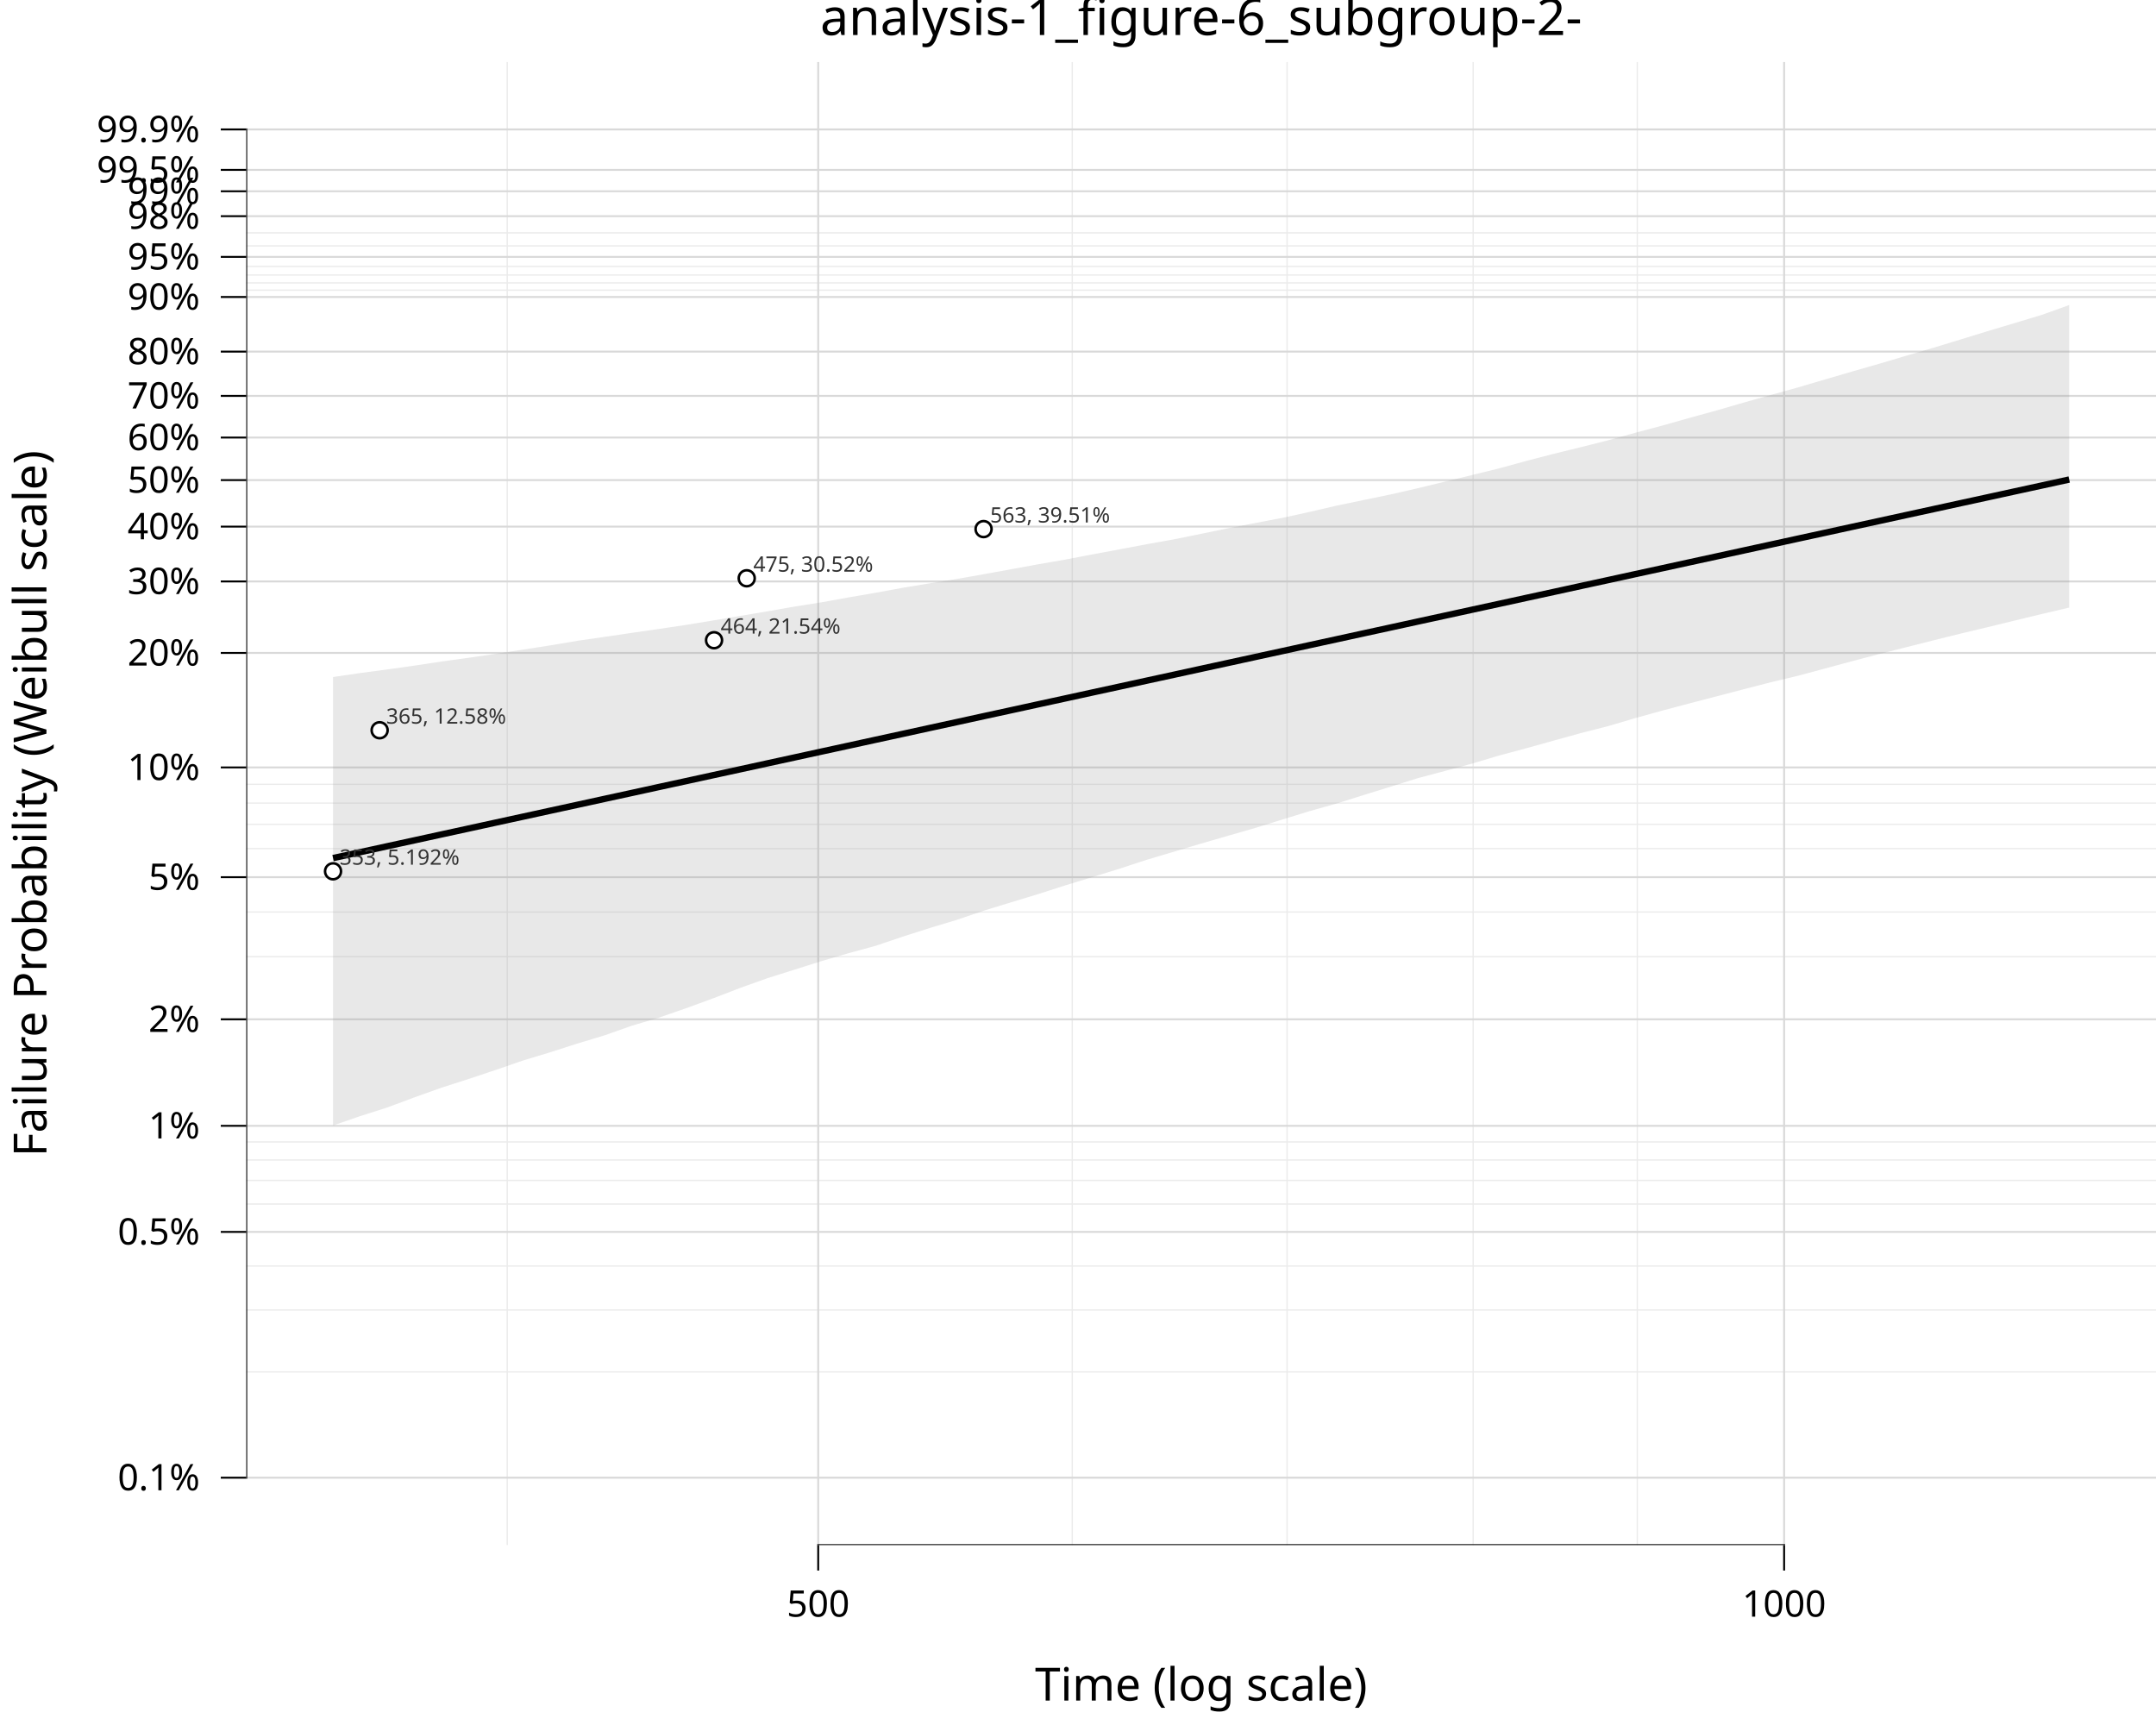
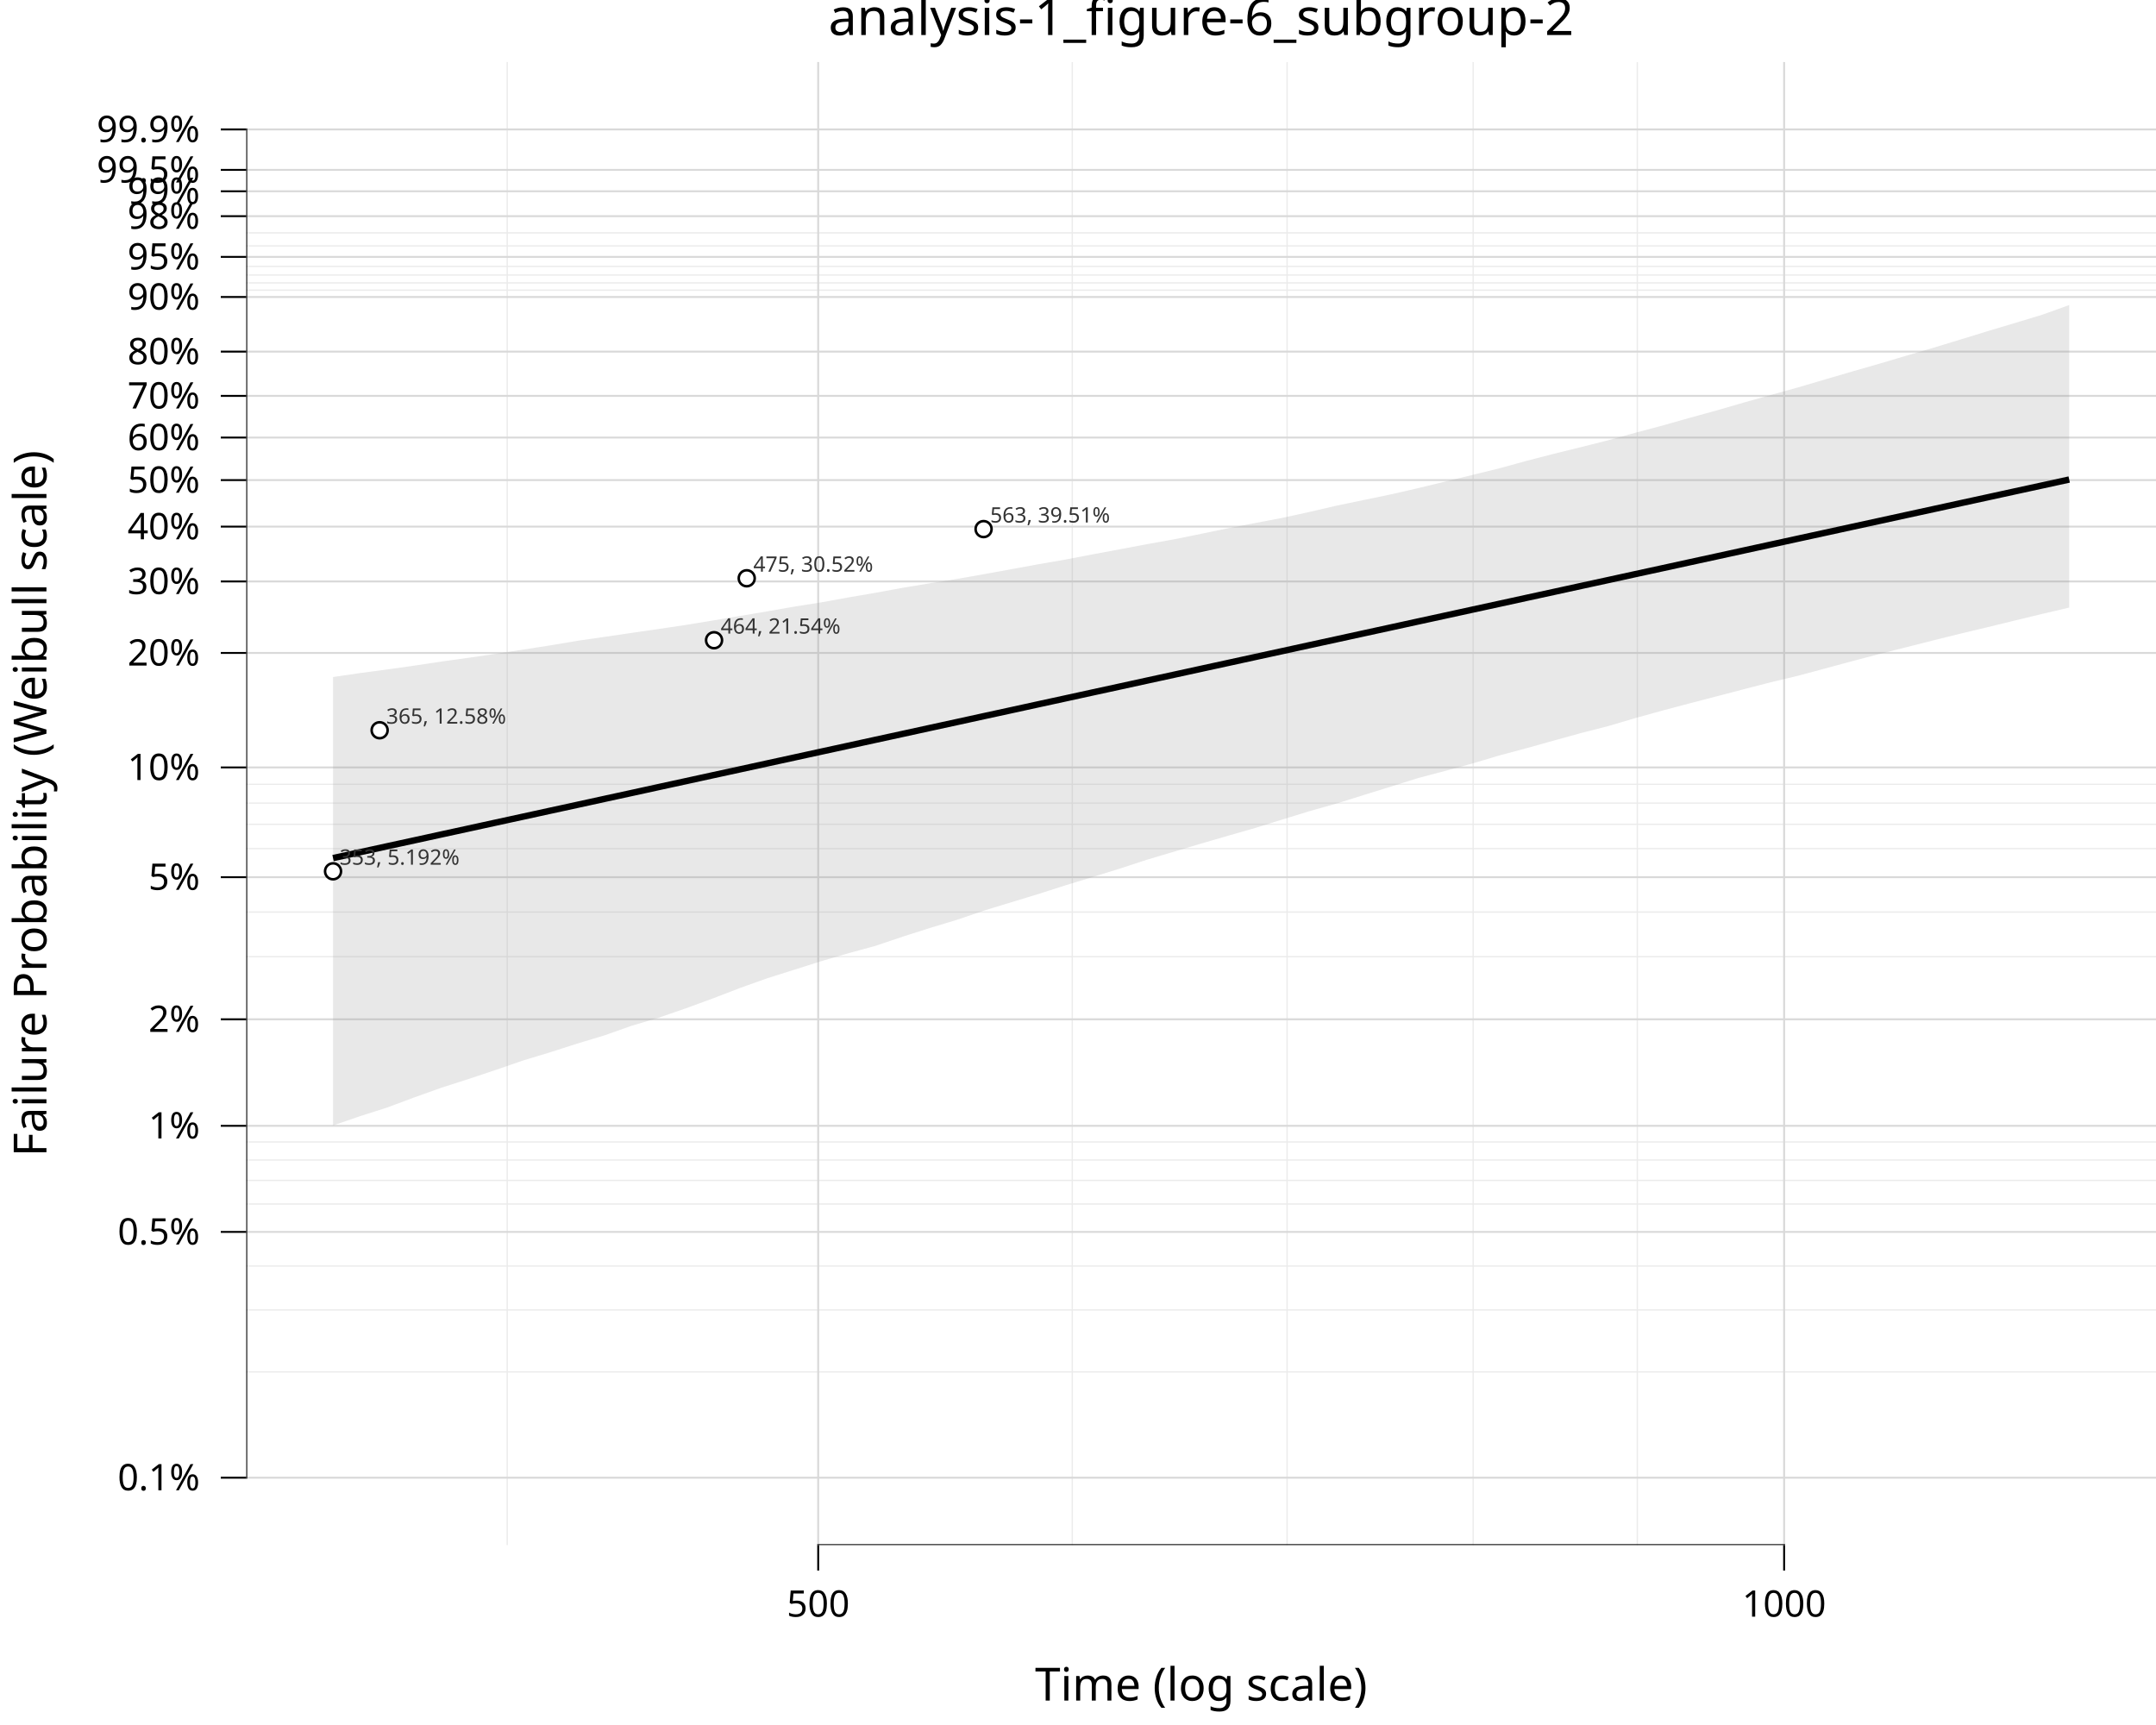
<svg xmlns="http://www.w3.org/2000/svg" class="svglite" data-engine-version="2.0" width="720.00pt" height="576.00pt" viewBox="0 0 720.00 576.00">
  <defs>
    <style type="text/css">
    .svglite line, .svglite polyline, .svglite polygon, .svglite path, .svglite rect, .svglite circle {
      fill: none;
      stroke: #000000;
      stroke-linecap: round;
      stroke-linejoin: round;
      stroke-miterlimit: 10.00;
    }
  </style>
  </defs>
  <rect width="100%" height="100%" style="stroke: none; fill: #FFFFFF;" />
  <defs>
    <clipPath id="cpMC4wMHw3MjAuMDB8MC4wMHw1NzYuMDA=">
      <rect x="0.00" y="0.00" width="720.00" height="576.00" />
    </clipPath>
  </defs>
  <g clip-path="url(#cpMC4wMHw3MjAuMDB8MC4wMHw1NzYuMDA=)">
    <rect x="0.00" y="0.00" width="720.00" height="576.00" style="stroke-width: 10.67; stroke: none;" />
  </g>
  <defs>
    <clipPath id="cpODIuMjR8NzIwLjAwfDIwLjcxfDUxNS45Mw==">
      <rect x="82.24" y="20.71" width="637.76" height="495.22" />
    </clipPath>
  </defs>
  <g clip-path="url(#cpODIuMjR8NzIwLjAwfDIwLjcxfDUxNS45Mw==)">
    <rect x="82.24" y="20.71" width="637.76" height="495.22" style="stroke-width: 10.67; stroke: none;" />
    <polyline points="82.24,458.09 720.00,458.09 " style="stroke-width: 0.43; stroke: #EBEBEB; stroke-linecap: butt;" />
    <polyline points="82.24,437.42 720.00,437.42 " style="stroke-width: 0.43; stroke: #EBEBEB; stroke-linecap: butt;" />
    <polyline points="82.24,422.74 720.00,422.74 " style="stroke-width: 0.43; stroke: #EBEBEB; stroke-linecap: butt;" />
    <polyline points="82.24,402.04 720.00,402.04 " style="stroke-width: 0.43; stroke: #EBEBEB; stroke-linecap: butt;" />
    <polyline points="82.24,394.16 720.00,394.16 " style="stroke-width: 0.43; stroke: #EBEBEB; stroke-linecap: butt;" />
    <polyline points="82.24,387.34 720.00,387.34 " style="stroke-width: 0.43; stroke: #EBEBEB; stroke-linecap: butt;" />
    <polyline points="82.24,381.31 720.00,381.31 " style="stroke-width: 0.43; stroke: #EBEBEB; stroke-linecap: butt;" />
    <polyline points="82.24,319.45 720.00,319.45 " style="stroke-width: 0.43; stroke: #EBEBEB; stroke-linecap: butt;" />
    <polyline points="82.24,304.54 720.00,304.54 " style="stroke-width: 0.43; stroke: #EBEBEB; stroke-linecap: butt;" />
    <polyline points="82.24,283.36 720.00,283.36 " style="stroke-width: 0.43; stroke: #EBEBEB; stroke-linecap: butt;" />
    <polyline points="82.24,275.24 720.00,275.24 " style="stroke-width: 0.43; stroke: #EBEBEB; stroke-linecap: butt;" />
    <polyline points="82.24,268.17 720.00,268.17 " style="stroke-width: 0.43; stroke: #EBEBEB; stroke-linecap: butt;" />
    <polyline points="82.24,261.89 720.00,261.89 " style="stroke-width: 0.43; stroke: #EBEBEB; stroke-linecap: butt;" />
    <polyline points="82.24,194.15 720.00,194.15 " style="stroke-width: 0.43; stroke: #EBEBEB; stroke-linecap: butt;" />
    <polyline points="82.24,132.19 720.00,132.19 " style="stroke-width: 0.43; stroke: #EBEBEB; stroke-linecap: butt;" />
    <polyline points="82.24,96.89 720.00,96.89 " style="stroke-width: 0.43; stroke: #EBEBEB; stroke-linecap: butt;" />
    <polyline points="82.24,94.46 720.00,94.46 " style="stroke-width: 0.43; stroke: #EBEBEB; stroke-linecap: butt;" />
    <polyline points="82.24,91.83 720.00,91.83 " style="stroke-width: 0.43; stroke: #EBEBEB; stroke-linecap: butt;" />
    <polyline points="82.24,88.96 720.00,88.96 " style="stroke-width: 0.43; stroke: #EBEBEB; stroke-linecap: butt;" />
    <polyline points="82.24,85.77 720.00,85.77 " style="stroke-width: 0.43; stroke: #EBEBEB; stroke-linecap: butt;" />
    <polyline points="82.24,82.11 720.00,82.11 " style="stroke-width: 0.43; stroke: #EBEBEB; stroke-linecap: butt;" />
    <polyline points="82.24,77.75 720.00,77.75 " style="stroke-width: 0.43; stroke: #EBEBEB; stroke-linecap: butt;" />
    <polyline points="169.39,515.93 169.39,20.71 " style="stroke-width: 0.43; stroke: #EBEBEB; stroke-linecap: butt;" />
    <polyline points="358.09,515.93 358.09,20.71 " style="stroke-width: 0.43; stroke: #EBEBEB; stroke-linecap: butt;" />
    <polyline points="429.82,515.93 429.82,20.71 " style="stroke-width: 0.43; stroke: #EBEBEB; stroke-linecap: butt;" />
    <polyline points="491.96,515.93 491.96,20.71 " style="stroke-width: 0.43; stroke: #EBEBEB; stroke-linecap: butt;" />
    <polyline points="546.78,515.93 546.78,20.71 " style="stroke-width: 0.43; stroke: #EBEBEB; stroke-linecap: butt;" />
    <polyline points="82.24,493.42 720.00,493.42 " style="stroke-width: 0.64; stroke: #D9D9D9; stroke-linecap: butt;" />
    <polyline points="82.24,411.35 720.00,411.35 " style="stroke-width: 0.64; stroke: #D9D9D9; stroke-linecap: butt;" />
    <polyline points="82.24,375.92 720.00,375.92 " style="stroke-width: 0.64; stroke: #D9D9D9; stroke-linecap: butt;" />
    <polyline points="82.24,340.36 720.00,340.36 " style="stroke-width: 0.64; stroke: #D9D9D9; stroke-linecap: butt;" />
    <polyline points="82.24,292.91 720.00,292.91 " style="stroke-width: 0.64; stroke: #D9D9D9; stroke-linecap: butt;" />
    <polyline points="82.24,256.25 720.00,256.25 " style="stroke-width: 0.64; stroke: #D9D9D9; stroke-linecap: butt;" />
    <polyline points="82.24,218.03 720.00,218.03 " style="stroke-width: 0.64; stroke: #D9D9D9; stroke-linecap: butt;" />
    <polyline points="82.24,194.15 720.00,194.15 " style="stroke-width: 0.64; stroke: #D9D9D9; stroke-linecap: butt;" />
    <polyline points="82.24,175.85 720.00,175.85 " style="stroke-width: 0.64; stroke: #D9D9D9; stroke-linecap: butt;" />
    <polyline points="82.24,160.31 720.00,160.31 " style="stroke-width: 0.64; stroke: #D9D9D9; stroke-linecap: butt;" />
    <polyline points="82.24,146.10 720.00,146.10 " style="stroke-width: 0.64; stroke: #D9D9D9; stroke-linecap: butt;" />
    <polyline points="82.24,132.19 720.00,132.19 " style="stroke-width: 0.64; stroke: #D9D9D9; stroke-linecap: butt;" />
    <polyline points="82.24,117.41 720.00,117.41 " style="stroke-width: 0.64; stroke: #D9D9D9; stroke-linecap: butt;" />
    <polyline points="82.24,99.17 720.00,99.17 " style="stroke-width: 0.64; stroke: #D9D9D9; stroke-linecap: butt;" />
    <polyline points="82.24,85.77 720.00,85.77 " style="stroke-width: 0.64; stroke: #D9D9D9; stroke-linecap: butt;" />
    <polyline points="82.24,72.18 720.00,72.18 " style="stroke-width: 0.64; stroke: #D9D9D9; stroke-linecap: butt;" />
    <polyline points="82.24,63.87 720.00,63.87 " style="stroke-width: 0.64; stroke: #D9D9D9; stroke-linecap: butt;" />
    <polyline points="82.24,56.73 720.00,56.73 " style="stroke-width: 0.64; stroke: #D9D9D9; stroke-linecap: butt;" />
    <polyline points="82.24,43.22 720.00,43.22 " style="stroke-width: 0.64; stroke: #D9D9D9; stroke-linecap: butt;" />
    <polyline points="273.24,515.93 273.24,20.71 " style="stroke-width: 0.64; stroke: #D9D9D9; stroke-linecap: butt;" />
    <polyline points="595.81,515.93 595.81,20.71 " style="stroke-width: 0.64; stroke: #D9D9D9; stroke-linecap: butt;" />
    <polygon points="111.22,226.07 120.28,224.74 129.34,223.54 138.40,222.26 147.46,220.89 156.52,219.63 165.58,218.32 174.64,216.92 183.70,215.51 192.76,213.98 201.82,212.67 210.88,211.34 219.93,210.03 228.99,208.68 238.05,207.19 247.11,205.68 256.17,204.15 265.23,202.56 274.29,201.13 283.35,199.49 292.41,197.93 301.47,196.27 310.53,194.77 319.59,193.31 328.64,191.71 337.70,190.07 346.76,188.41 355.82,186.84 364.88,185.11 373.94,183.42 383.00,181.71 392.06,180.09 401.12,178.25 410.18,176.38 419.24,174.63 428.30,172.91 437.35,170.93 446.41,168.83 455.47,166.95 464.53,165.07 473.59,162.99 482.65,160.80 491.71,158.59 500.77,156.36 509.83,153.88 518.89,151.53 527.95,149.31 537.01,147.02 546.06,144.53 555.12,142.11 564.18,139.55 573.24,137.06 582.30,134.43 591.36,131.89 600.42,129.37 609.48,126.70 618.54,124.05 627.60,121.45 636.66,118.76 645.71,116.11 654.77,113.35 663.83,110.56 672.89,107.85 681.95,105.11 691.01,101.86 691.01,202.88 681.95,205.00 672.89,207.19 663.83,209.41 654.77,211.56 645.71,213.81 636.66,216.10 627.60,218.39 618.54,220.77 609.48,223.22 600.42,225.65 591.36,227.81 582.30,230.15 573.24,232.52 564.18,234.88 555.12,237.28 546.06,239.79 537.01,242.47 527.95,244.78 518.89,247.29 509.83,249.82 500.77,252.24 491.71,254.94 482.65,257.41 473.59,259.80 464.53,262.64 455.47,265.45 446.41,268.29 437.35,270.84 428.30,273.63 419.24,276.45 410.18,279.05 401.12,281.68 392.06,284.38 383.00,287.08 373.94,290.05 364.88,292.85 355.82,295.62 346.76,298.53 337.70,301.28 328.64,304.05 319.59,307.13 310.53,309.87 301.47,312.76 292.41,315.82 283.35,318.29 274.29,320.94 265.23,323.81 256.17,326.67 247.11,329.91 238.05,333.39 228.99,336.71 219.93,339.84 210.88,342.54 201.82,345.74 192.76,348.47 183.70,351.38 174.64,354.12 165.58,357.26 156.52,360.28 147.46,363.18 138.40,366.42 129.34,369.80 120.28,372.69 111.22,375.81 " style="stroke-width: 0.00; stroke: none; stroke-linecap: butt; fill: #999999; fill-opacity: 0.22;" />
    <polyline points="111.22,226.07 120.28,224.74 129.34,223.54 138.40,222.26 147.46,220.89 156.52,219.63 165.58,218.32 174.64,216.92 183.70,215.51 192.76,213.98 201.82,212.67 210.88,211.34 219.93,210.03 228.99,208.68 238.05,207.19 247.11,205.68 256.17,204.15 265.23,202.56 274.29,201.13 283.35,199.49 292.41,197.93 301.47,196.27 310.53,194.77 319.59,193.31 328.64,191.71 337.70,190.07 346.76,188.41 355.82,186.84 364.88,185.11 373.94,183.42 383.00,181.71 392.06,180.09 401.12,178.25 410.18,176.38 419.24,174.63 428.30,172.91 437.35,170.93 446.41,168.83 455.47,166.95 464.53,165.07 473.59,162.99 482.65,160.80 491.71,158.59 500.77,156.36 509.83,153.88 518.89,151.53 527.95,149.31 537.01,147.02 546.06,144.53 555.12,142.11 564.18,139.55 573.24,137.06 582.30,134.43 591.36,131.89 600.42,129.37 609.48,126.70 618.54,124.05 627.60,121.45 636.66,118.76 645.71,116.11 654.77,113.35 663.83,110.56 672.89,107.85 681.95,105.11 691.01,101.86 " style="stroke-width: 1.07; stroke: none; stroke-linecap: butt;" />
    <polyline points="691.01,202.88 681.95,205.00 672.89,207.19 663.83,209.41 654.77,211.56 645.71,213.81 636.66,216.10 627.60,218.39 618.54,220.77 609.48,223.22 600.42,225.65 591.36,227.81 582.30,230.15 573.24,232.52 564.18,234.88 555.12,237.28 546.06,239.79 537.01,242.47 527.95,244.78 518.89,247.29 509.83,249.82 500.77,252.24 491.71,254.94 482.65,257.41 473.59,259.80 464.53,262.64 455.47,265.45 446.41,268.29 437.35,270.84 428.30,273.63 419.24,276.45 410.18,279.05 401.12,281.68 392.06,284.38 383.00,287.08 373.94,290.05 364.88,292.85 355.82,295.62 346.76,298.53 337.70,301.28 328.64,304.05 319.59,307.13 310.53,309.87 301.47,312.76 292.41,315.82 283.35,318.29 274.29,320.94 265.23,323.81 256.17,326.67 247.11,329.91 238.05,333.39 228.99,336.71 219.93,339.84 210.88,342.54 201.82,345.74 192.76,348.47 183.70,351.38 174.64,354.12 165.58,357.26 156.52,360.28 147.46,363.18 138.40,366.42 129.34,369.80 120.28,372.69 111.22,375.81 " style="stroke-width: 1.07; stroke: none; stroke-linecap: butt;" />
    <polyline points="111.22,286.52 120.28,284.55 129.34,282.57 138.40,280.60 147.46,278.62 156.52,276.65 165.58,274.67 174.64,272.70 183.70,270.72 192.76,268.75 201.82,266.77 210.88,264.80 219.93,262.82 228.99,260.85 238.05,258.87 247.11,256.90 256.17,254.92 265.23,252.95 274.29,250.97 283.35,249.00 292.41,247.02 301.47,245.05 310.53,243.07 319.59,241.10 328.64,239.12 337.70,237.15 346.76,235.17 355.82,233.20 364.88,231.22 373.94,229.25 383.00,227.27 392.06,225.30 401.12,223.32 410.18,221.35 419.24,219.37 428.30,217.40 437.35,215.42 446.41,213.45 455.47,211.47 464.53,209.50 473.59,207.52 482.65,205.55 491.71,203.57 500.77,201.60 509.83,199.62 518.89,197.65 527.95,195.67 537.01,193.70 546.06,191.72 555.12,189.75 564.18,187.77 573.24,185.80 582.30,183.82 591.36,181.85 600.42,179.87 609.48,177.90 618.54,175.92 627.60,173.95 636.66,171.97 645.71,170.00 654.77,168.02 663.83,166.05 672.89,164.07 681.95,162.10 691.01,160.12 " style="stroke-width: 2.13; stroke-linecap: butt;" />
    <circle cx="111.22" cy="290.94" r="2.67" style="stroke-width: 0.85; fill: #FFFFFF;" />
    <circle cx="126.78" cy="243.84" r="2.67" style="stroke-width: 0.85; fill: #FFFFFF;" />
    <circle cx="238.46" cy="213.78" r="2.67" style="stroke-width: 0.85; fill: #FFFFFF;" />
    <circle cx="249.37" cy="193.09" r="2.67" style="stroke-width: 0.85; fill: #FFFFFF;" />
    <circle cx="328.47" cy="176.67" r="2.67" style="stroke-width: 0.85; fill: #FFFFFF;" />
    <text x="113.42" y="288.73" style="font-size: 7.11px; fill: #333333; font-family: sans;" textLength="43.90px" lengthAdjust="spacingAndGlyphs">  353, 5.192%</text>
    <text x="128.98" y="241.64" style="font-size: 7.11px; fill: #333333; font-family: sans;" textLength="43.90px" lengthAdjust="spacingAndGlyphs">  365, 12.58%</text>
    <text x="240.66" y="211.57" style="font-size: 7.11px; fill: #333333; font-family: sans;" textLength="43.90px" lengthAdjust="spacingAndGlyphs">  464, 21.54%</text>
    <text x="251.56" y="190.89" style="font-size: 7.11px; fill: #333333; font-family: sans;" textLength="43.90px" lengthAdjust="spacingAndGlyphs">  475, 30.52%</text>
    <text x="330.66" y="174.47" style="font-size: 7.11px; fill: #333333; font-family: sans;" textLength="43.90px" lengthAdjust="spacingAndGlyphs">  563, 39.51%</text>
    <line x1="272.92" y1="515.93" x2="596.13" y2="515.93" style="stroke-width: 0.64; stroke-linecap: butt;" />
    <line x1="82.24" y1="493.74" x2="82.24" y2="42.90" style="stroke-width: 0.64; stroke-linecap: butt;" />
    <rect x="82.24" y="20.71" width="637.76" height="495.22" style="stroke-width: 0.00; stroke: none;" />
  </g>
  <g clip-path="url(#cpMC4wMHw3MjAuMDB8MC4wMHw1NzYuMDA=)">
    <polyline points="82.24,515.93 82.24,20.71 " style="stroke-width: 0.00; stroke: none; stroke-linecap: butt;" />
    <text x="66.76" y="497.63" text-anchor="end" style="font-size: 12.24px; font-family: sans;" textLength="34.70px" lengthAdjust="spacingAndGlyphs">  0.1%</text>
    <text x="66.76" y="415.56" text-anchor="end" style="font-size: 12.24px; font-family: sans;" textLength="34.70px" lengthAdjust="spacingAndGlyphs">  0.5%</text>
    <text x="66.76" y="380.13" text-anchor="end" style="font-size: 12.24px; font-family: sans;" textLength="31.29px" lengthAdjust="spacingAndGlyphs">    1%</text>
    <text x="66.76" y="344.57" text-anchor="end" style="font-size: 12.24px; font-family: sans;" textLength="31.29px" lengthAdjust="spacingAndGlyphs">    2%</text>
    <text x="66.76" y="297.12" text-anchor="end" style="font-size: 12.24px; font-family: sans;" textLength="31.29px" lengthAdjust="spacingAndGlyphs">    5%</text>
    <text x="66.76" y="260.46" text-anchor="end" style="font-size: 12.24px; font-family: sans;" textLength="34.70px" lengthAdjust="spacingAndGlyphs">   10%</text>
    <text x="66.76" y="222.24" text-anchor="end" style="font-size: 12.24px; font-family: sans;" textLength="34.70px" lengthAdjust="spacingAndGlyphs">   20%</text>
    <text x="66.76" y="198.36" text-anchor="end" style="font-size: 12.24px; font-family: sans;" textLength="34.70px" lengthAdjust="spacingAndGlyphs">   30%</text>
    <text x="66.76" y="180.07" text-anchor="end" style="font-size: 12.24px; font-family: sans;" textLength="34.70px" lengthAdjust="spacingAndGlyphs">   40%</text>
    <text x="66.76" y="164.52" text-anchor="end" style="font-size: 12.24px; font-family: sans;" textLength="34.70px" lengthAdjust="spacingAndGlyphs">   50%</text>
    <text x="66.76" y="150.31" text-anchor="end" style="font-size: 12.24px; font-family: sans;" textLength="34.70px" lengthAdjust="spacingAndGlyphs">   60%</text>
    <text x="66.76" y="136.40" text-anchor="end" style="font-size: 12.24px; font-family: sans;" textLength="34.70px" lengthAdjust="spacingAndGlyphs">   70%</text>
    <text x="66.76" y="121.62" text-anchor="end" style="font-size: 12.24px; font-family: sans;" textLength="34.70px" lengthAdjust="spacingAndGlyphs">   80%</text>
    <text x="66.76" y="103.38" text-anchor="end" style="font-size: 12.24px; font-family: sans;" textLength="34.70px" lengthAdjust="spacingAndGlyphs">   90%</text>
    <text x="66.76" y="89.98" text-anchor="end" style="font-size: 12.24px; font-family: sans;" textLength="34.70px" lengthAdjust="spacingAndGlyphs">   95%</text>
    <text x="66.76" y="76.39" text-anchor="end" style="font-size: 12.24px; font-family: sans;" textLength="34.70px" lengthAdjust="spacingAndGlyphs">   98%</text>
    <text x="66.76" y="68.08" text-anchor="end" style="font-size: 12.24px; font-family: sans;" textLength="34.70px" lengthAdjust="spacingAndGlyphs">   99%</text>
    <text x="66.76" y="60.94" text-anchor="end" style="font-size: 12.24px; font-family: sans;" textLength="38.11px" lengthAdjust="spacingAndGlyphs"> 99.5%</text>
    <text x="66.76" y="47.43" text-anchor="end" style="font-size: 12.24px; font-family: sans;" textLength="38.11px" lengthAdjust="spacingAndGlyphs"> 99.9%</text>
    <polyline points="73.73,493.42 82.24,493.42 " style="stroke-width: 0.64; stroke-linecap: butt;" />
    <polyline points="73.73,411.35 82.24,411.35 " style="stroke-width: 0.64; stroke-linecap: butt;" />
    <polyline points="73.73,375.92 82.24,375.92 " style="stroke-width: 0.64; stroke-linecap: butt;" />
    <polyline points="73.73,340.36 82.24,340.36 " style="stroke-width: 0.64; stroke-linecap: butt;" />
    <polyline points="73.73,292.91 82.24,292.91 " style="stroke-width: 0.64; stroke-linecap: butt;" />
    <polyline points="73.73,256.25 82.24,256.25 " style="stroke-width: 0.64; stroke-linecap: butt;" />
    <polyline points="73.73,218.03 82.24,218.03 " style="stroke-width: 0.64; stroke-linecap: butt;" />
    <polyline points="73.73,194.15 82.24,194.15 " style="stroke-width: 0.64; stroke-linecap: butt;" />
    <polyline points="73.73,175.85 82.24,175.85 " style="stroke-width: 0.64; stroke-linecap: butt;" />
    <polyline points="73.73,160.31 82.24,160.31 " style="stroke-width: 0.64; stroke-linecap: butt;" />
    <polyline points="73.73,146.10 82.24,146.10 " style="stroke-width: 0.64; stroke-linecap: butt;" />
    <polyline points="73.73,132.19 82.24,132.19 " style="stroke-width: 0.64; stroke-linecap: butt;" />
    <polyline points="73.73,117.41 82.24,117.41 " style="stroke-width: 0.64; stroke-linecap: butt;" />
    <polyline points="73.73,99.17 82.24,99.17 " style="stroke-width: 0.64; stroke-linecap: butt;" />
    <polyline points="73.73,85.77 82.24,85.77 " style="stroke-width: 0.64; stroke-linecap: butt;" />
    <polyline points="73.73,72.18 82.24,72.18 " style="stroke-width: 0.64; stroke-linecap: butt;" />
    <polyline points="73.73,63.87 82.24,63.87 " style="stroke-width: 0.64; stroke-linecap: butt;" />
    <polyline points="73.73,56.73 82.24,56.73 " style="stroke-width: 0.64; stroke-linecap: butt;" />
    <polyline points="73.73,43.22 82.24,43.22 " style="stroke-width: 0.64; stroke-linecap: butt;" />
    <polyline points="82.24,515.93 720.00,515.93 " style="stroke-width: 0.00; stroke: none; stroke-linecap: butt;" />
    <polyline points="273.24,524.43 273.24,515.93 " style="stroke-width: 0.64; stroke-linecap: butt;" />
    <polyline points="595.81,524.43 595.81,515.93 " style="stroke-width: 0.64; stroke-linecap: butt;" />
    <text x="273.24" y="539.83" text-anchor="middle" style="font-size: 12.24px; font-family: sans;" textLength="27.22px" lengthAdjust="spacingAndGlyphs">  500</text>
    <text x="595.81" y="539.83" text-anchor="middle" style="font-size: 12.24px; font-family: sans;" textLength="30.63px" lengthAdjust="spacingAndGlyphs"> 1000</text>
    <text x="401.12" y="567.84" text-anchor="middle" style="font-size: 15.30px; font-family: sans;" textLength="108.84px" lengthAdjust="spacingAndGlyphs">Time (log scale)</text>
    <text transform="translate(15.51,268.32) rotate(-90)" text-anchor="middle" style="font-size: 15.30px; font-family: sans;" textLength="227.03px" lengthAdjust="spacingAndGlyphs">Failure Probability (Weibull scale)</text>
-     <text x="401.12" y="11.70" text-anchor="middle" style="font-size: 17.00px; font-family: sans;" textLength="244.78px" lengthAdjust="spacingAndGlyphs">analysis-1_figure-6_subgroup-2-</text>
+     <text x="401.12" y="11.70" text-anchor="middle" style="font-size: 17.00px; font-family: sans;" textLength="239.12px" lengthAdjust="spacingAndGlyphs">analysis-1_figure-6_subgroup-2</text>
  </g>
</svg>
